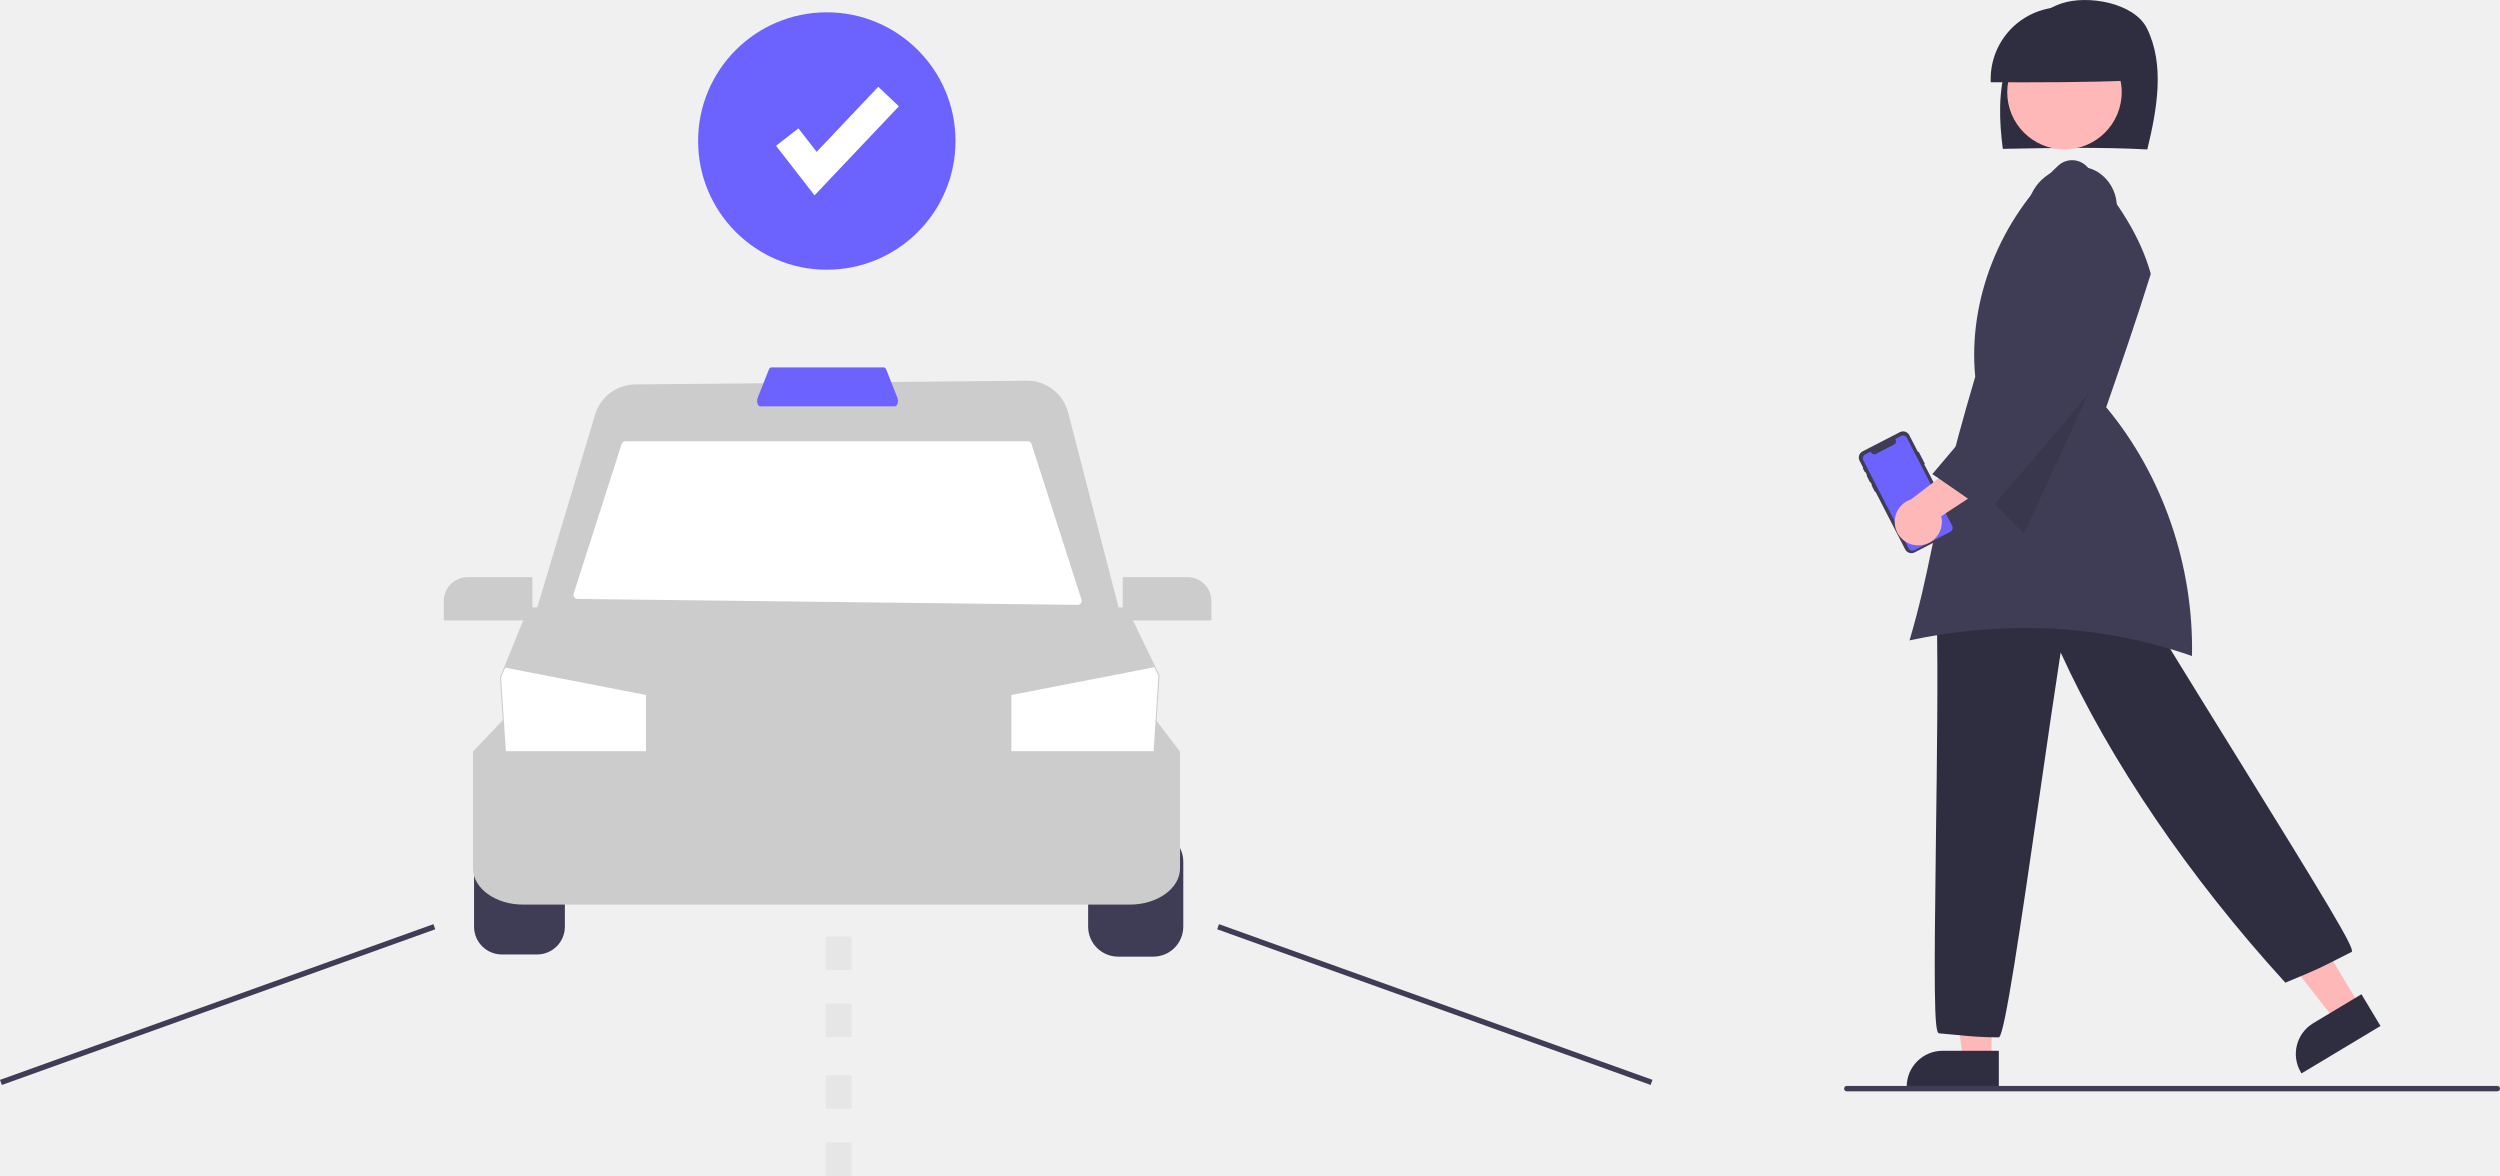
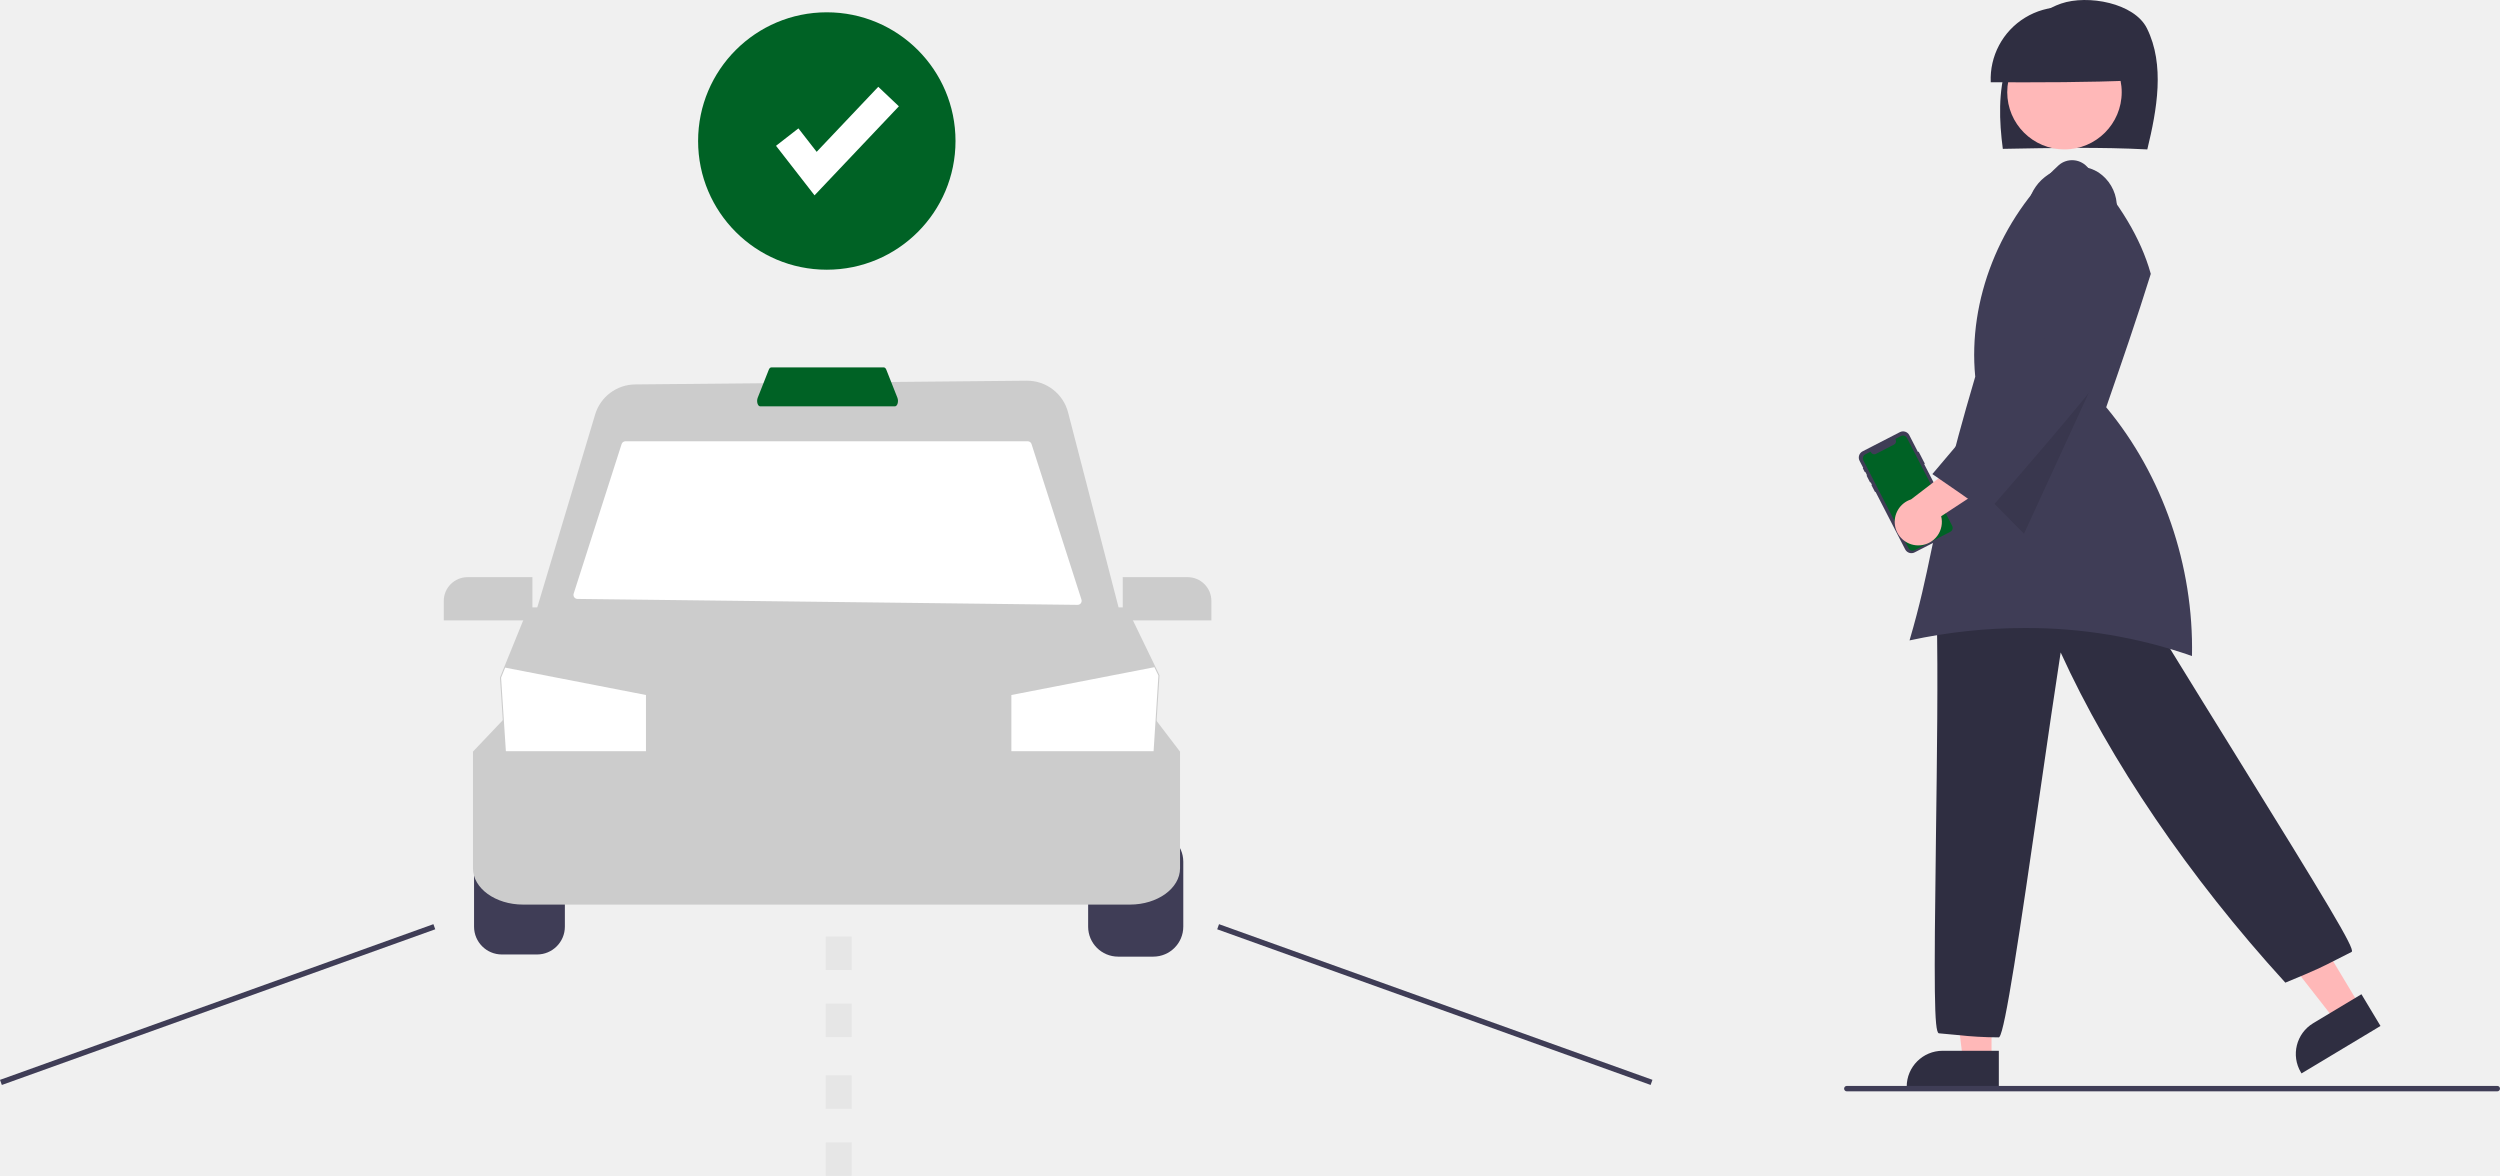
<svg xmlns="http://www.w3.org/2000/svg" data-name="Layer 1" width="918.582" height="432.051" viewBox="0 0 918.582 432.051">
  <path d="M325.101,540.375a10.221,10.221,0,0,0-10.21,10.21v23.886a10.221,10.221,0,0,0,10.21,10.21h12.95a10.221,10.221,0,0,0,10.21-10.21V550.585a10.221,10.221,0,0,0-10.21-10.21Z" transform="translate(-140.7089 -233.9747)" fill="#3f3d56" />
  <path d="M564.482,585.475H551.532a11.017,11.017,0,0,1-11.004-11.004V550.585a11.017,11.017,0,0,1,11.004-11.004h12.95a11.017,11.017,0,0,1,11.004,11.004v23.886A11.017,11.017,0,0,1,564.482,585.475Z" transform="translate(-140.7089 -233.9747)" fill="#3f3d56" />
  <path d="M555.889,566.35H332.899c-10.148,0-18.405-5.983-18.405-13.337V510.134l11.068-11.656H565.379l8.915,11.681v42.855C574.294,560.367,566.038,566.35,555.889,566.35Z" transform="translate(-140.7089 -233.9747)" fill="#ccc" />
  <path d="M564.338,519.929H326.834L324.42,482.92l1.536-3.787,8.928-21.969H554.681l12.071,24.947Z" transform="translate(-140.7089 -233.9747)" fill="#ccc" />
  <polygon points="425.64 248.216 423.868 276.023 371.614 276.023 371.614 255.366 424.154 245.149 425.64 248.216" fill="#fff" />
  <polygon points="237.345 255.366 237.345 276.023 185.877 276.023 184.113 249.01 185.615 245.308 237.345 255.366" fill="#fff" />
  <path d="M553.356,463.52h-217.15l23.161-77.202a15.495,15.495,0,0,1,14.763-11.093l143.811-1.37a15.564,15.564,0,0,1,15.219,11.665Z" transform="translate(-140.7089 -233.9747)" fill="#ccc" />
  <path d="M536.639,456.22,352.887,454.041a1.485,1.485,0,0,1-1.396-1.938l17.616-54.96a1.485,1.485,0,0,1,1.414-1.032H518.316a1.485,1.485,0,0,1,1.414,1.031l18.341,57.139A1.485,1.485,0,0,1,536.639,456.22Z" transform="translate(-140.7089 -233.9747)" fill="#fff" />
-   <path d="M469.545,383.276h-49.528c-.417,0-.796-.411-.988-1.073a3.339,3.339,0,0,1,.079-2.059l4.084-10.328c.208-.526.548-.841.909-.841h41.36c.361,0,.701.314.909.841l4.084,10.328a3.339,3.339,0,0,1,.079,2.059C470.341,382.865,469.962,383.276,469.545,383.276Z" transform="translate(-140.7089 -233.9747)" fill="#6c63ff" />
+   <path d="M469.545,383.276h-49.528c-.417,0-.796-.411-.988-1.073a3.339,3.339,0,0,1,.079-2.059l4.084-10.328c.208-.526.548-.841.909-.841h41.36c.361,0,.701.314.909.841l4.084,10.328a3.339,3.339,0,0,1,.079,2.059C470.341,382.865,469.962,383.276,469.545,383.276Z" transform="translate(-140.7089 -233.9747)" fill="#006225" />
  <path d="M336.342,461.931H303.768v-7.16a8.74,8.74,0,0,1,8.73-8.73h23.844Z" transform="translate(-140.7089 -233.9747)" fill="#ccc" />
  <path d="M585.814,461.931H553.24V446.041h23.844a8.74,8.74,0,0,1,8.73,8.73Z" transform="translate(-140.7089 -233.9747)" fill="#ccc" />
  <rect x="136.068" y="602.083" width="169.21" height="2" transform="matrix(0.94112, -0.33808, 0.33808, 0.94112, -331.6075, -123.8568)" fill="#3f3d56" />
  <rect x="666.909" y="518.478" width="2" height="169.21" transform="translate(-266.1404 793.8701) rotate(-70.24519)" fill="#3f3d56" />
  <path d="M453.64,615.025h-9.532V602.714h9.532Zm0-24.624h-9.532V578.089h9.532Z" transform="translate(-140.7089 -233.9747)" fill="#e6e6e6" />
  <path d="M453.64,666.025h-9.532V653.714h9.532Zm0-24.624h-9.532V629.089h9.532Z" transform="translate(-140.7089 -233.9747)" fill="#e6e6e6" />
  <polygon points="731.758 389.521 721.26 389.521 716.264 349.028 731.758 349.028 731.758 389.521" fill="#ffb8b8" />
  <path d="M875.145,633.672H841.294v-.428A13.191,13.191,0,0,1,854.47,620.068h20.675Z" transform="translate(-140.7089 -233.9747)" fill="#2f2e41" />
  <polygon points="867.137 369.628 858.138 375.035 833.001 342.898 846.282 334.918 867.137 369.628" fill="#ffb8b8" />
  <path d="M986.366,628.381l-.221-.367a13.191,13.191,0,0,1,4.508-18.08l17.722-10.647,7.006,11.661Z" transform="translate(-140.7089 -233.9747)" fill="#2f2e41" />
  <path d="M875.197,615.139l-.181-.001a140.974,140.974,0,0,1-15.285-.88c-1.934-.191-4.033-.398-6.561-.606l-.087-.016c-1.725-.513-1.773-16.69-1.042-72.065.375-28.363.799-60.509.294-80.982l-.005-.201.152-.133c18.727-16.288,42.777-22.394,67.72-17.192l.185.038.096.163c10.318,17.458,25.896,42.605,40.962,66.924,34.584,55.826,44.475,72.244,43.391,73.483l-.131.101c-2.362,1.181-4.135,2.09-5.642,2.863-5.048,2.588-7.137,3.659-18.363,8.282l-.277.114-.202-.222c-35.091-38.452-64.293-81.405-82.356-121.113-2.111,13.556-4.673,31.257-7.379,49.96-7.784,53.782-13.045,89.197-15.163,91.353Z" transform="translate(-140.7089 -233.9747)" fill="#2f2e41" />
  <path d="M929.7,288.878c3.534-14.592,6.528-31.05-.137-44.489-4.624-9.325-21.732-12.465-31.539-9.106s-16.897,12.474-20.016,22.411-2.756,20.646-1.397,30.976C894.648,288.323,912.684,287.977,929.7,288.878Z" transform="translate(-140.7089 -233.9747)" fill="#2f2e41" />
  <circle cx="758.554" cy="33.867" r="21.032" fill="#ffb8b8" />
  <path d="M924.975,263.509a26.417,26.417,0,1,0-52.802.696C890.174,264.244,908.176,264.282,924.975,263.509Z" transform="translate(-140.7089 -233.9747)" fill="#2f2e41" />
  <path d="M884.651,464.726a183.811,183.811,0,0,1,61.464,10.29c.688-33.153-10.726-66.367-31.364-91.215l-.154-.186.079-.228c5.512-15.928,11.21-32.391,16.301-48.772l-.077-.275c-3.571-12.694-11.235-25.521-23.429-39.215a7.505,7.505,0,0,0-10.245-.519c-21.676,19.871-33.462,49.644-30.758,77.7l.008.082-.024.08c-9.549,32.351-13.015,48.967-16.074,63.627-2.231,10.694-4.163,19.954-8.041,33.186A199.253,199.253,0,0,1,884.651,464.726Z" transform="translate(-140.7089 -233.9747)" fill="#3f3d56" />
  <polygon points="774.749 128.486 743.685 196.115 725.939 178.152 774.749 128.486" opacity="0.1" />
  <path d="M845.732,400.025l2.166,4.208a.166.166,0,0,1-.071.222l-.104.054L859.005,426.432a2.573,2.573,0,0,1-1.11,3.465l-13.698,7.05a2.572,2.572,0,0,1-3.464-1.11l-0-0-10.887-21.154-.076.039a.117.117,0,0,1-.157-.05L828.38,412.276a.117.117,0,0,1,.05-.157l0,0,.076-.039-.464-.902-.076.039a.122.122,0,0,1-.164-.053l-1.216-2.362a.122.122,0,0,1,.053-.164l.076-.039-.634-1.232-.078.04a.108.108,0,0,1-.145-.046l-0-0-.663-1.289a.109.109,0,0,1,.046-.146l.078-.04-1.343-2.61a2.572,2.572,0,0,1,1.11-3.464l13.698-7.05a2.573,2.573,0,0,1,3.464,1.11l3.158,6.137.104-.054A.165.165,0,0,1,845.732,400.025Z" transform="translate(-140.7089 -233.9747)" fill="#3f3d56" />
-   <path d="M841.384,394.886l16.623,32.299a1.632,1.632,0,0,1-.705,2.198l-13.113,6.749a1.629,1.629,0,0,1-2.196-.699l-.002-.004-16.623-32.299a1.632,1.632,0,0,1,.704-2.198l0-0,1.963-1.01.13.252a1.344,1.344,0,0,0,1.81.58l6.669-3.432a1.344,1.344,0,0,0,.58-1.81l-.13-.252,2.091-1.076a1.632,1.632,0,0,1,2.198.703Z" transform="translate(-140.7089 -233.9747)" fill="#6c63ff" />
+   <path d="M841.384,394.886l16.623,32.299a1.632,1.632,0,0,1-.705,2.198l-13.113,6.749a1.629,1.629,0,0,1-2.196-.699l-.002-.004-16.623-32.299a1.632,1.632,0,0,1,.704-2.198l0-0,1.963-1.01.13.252a1.344,1.344,0,0,0,1.81.58l6.669-3.432a1.344,1.344,0,0,0,.58-1.81l-.13-.252,2.091-1.076a1.632,1.632,0,0,1,2.198.703Z" transform="translate(-140.7089 -233.9747)" fill="#006225" />
  <path d="M846.202,434.346a8.611,8.611,0,0,0,7.754-10.687l25.596-16.77-14.598-6.306L842.886,417.474a8.658,8.658,0,0,0,3.316,16.872Z" transform="translate(-140.7089 -233.9747)" fill="#ffb8b8" />
  <path d="M870.831,422.265l-.323-.228c-6.092-4.484-12.854-9.12-19.394-13.604l-.393-.269.309-.362c13.959-16.332,27.933-33.391,41.45-49.893-.01-.026-.019-.046-.026-.059l.127-.065.054-.066.029.024.082-.041-.368.028-4.166-32.67c-3.763-5.133-4.484-15.325.448-22.439,5.108-7.37,15.914-9.836,23.126-5.28a15.175,15.175,0,0,1,6.664,11.332,13.686,13.686,0,0,1-3.628,11.207c1.771,17.29,1.838,32.744,1.904,47.693l.001.149-.092.123C902.224,386.149,886.397,404.358,871.09,421.967Z" transform="translate(-140.7089 -233.9747)" fill="#3f3d56" />
-   <circle cx="303.795" cy="51.811" r="47.29" fill="#6c63ff" />
+   <circle cx="303.795" cy="51.811" r="47.29" fill="#006225" />
  <polygon points="299.288 71.773 285.134 53.574 293.365 47.172 300.067 55.789 322.707 31.889 330.278 39.062 299.288 71.773" fill="#fff" />
  <path d="M1058.291,634.975h-239a1,1,0,0,1,0-2h239a1,1,0,0,1,0,2Z" transform="translate(-140.7089 -233.9747)" fill="#3f3d56" />
</svg>
